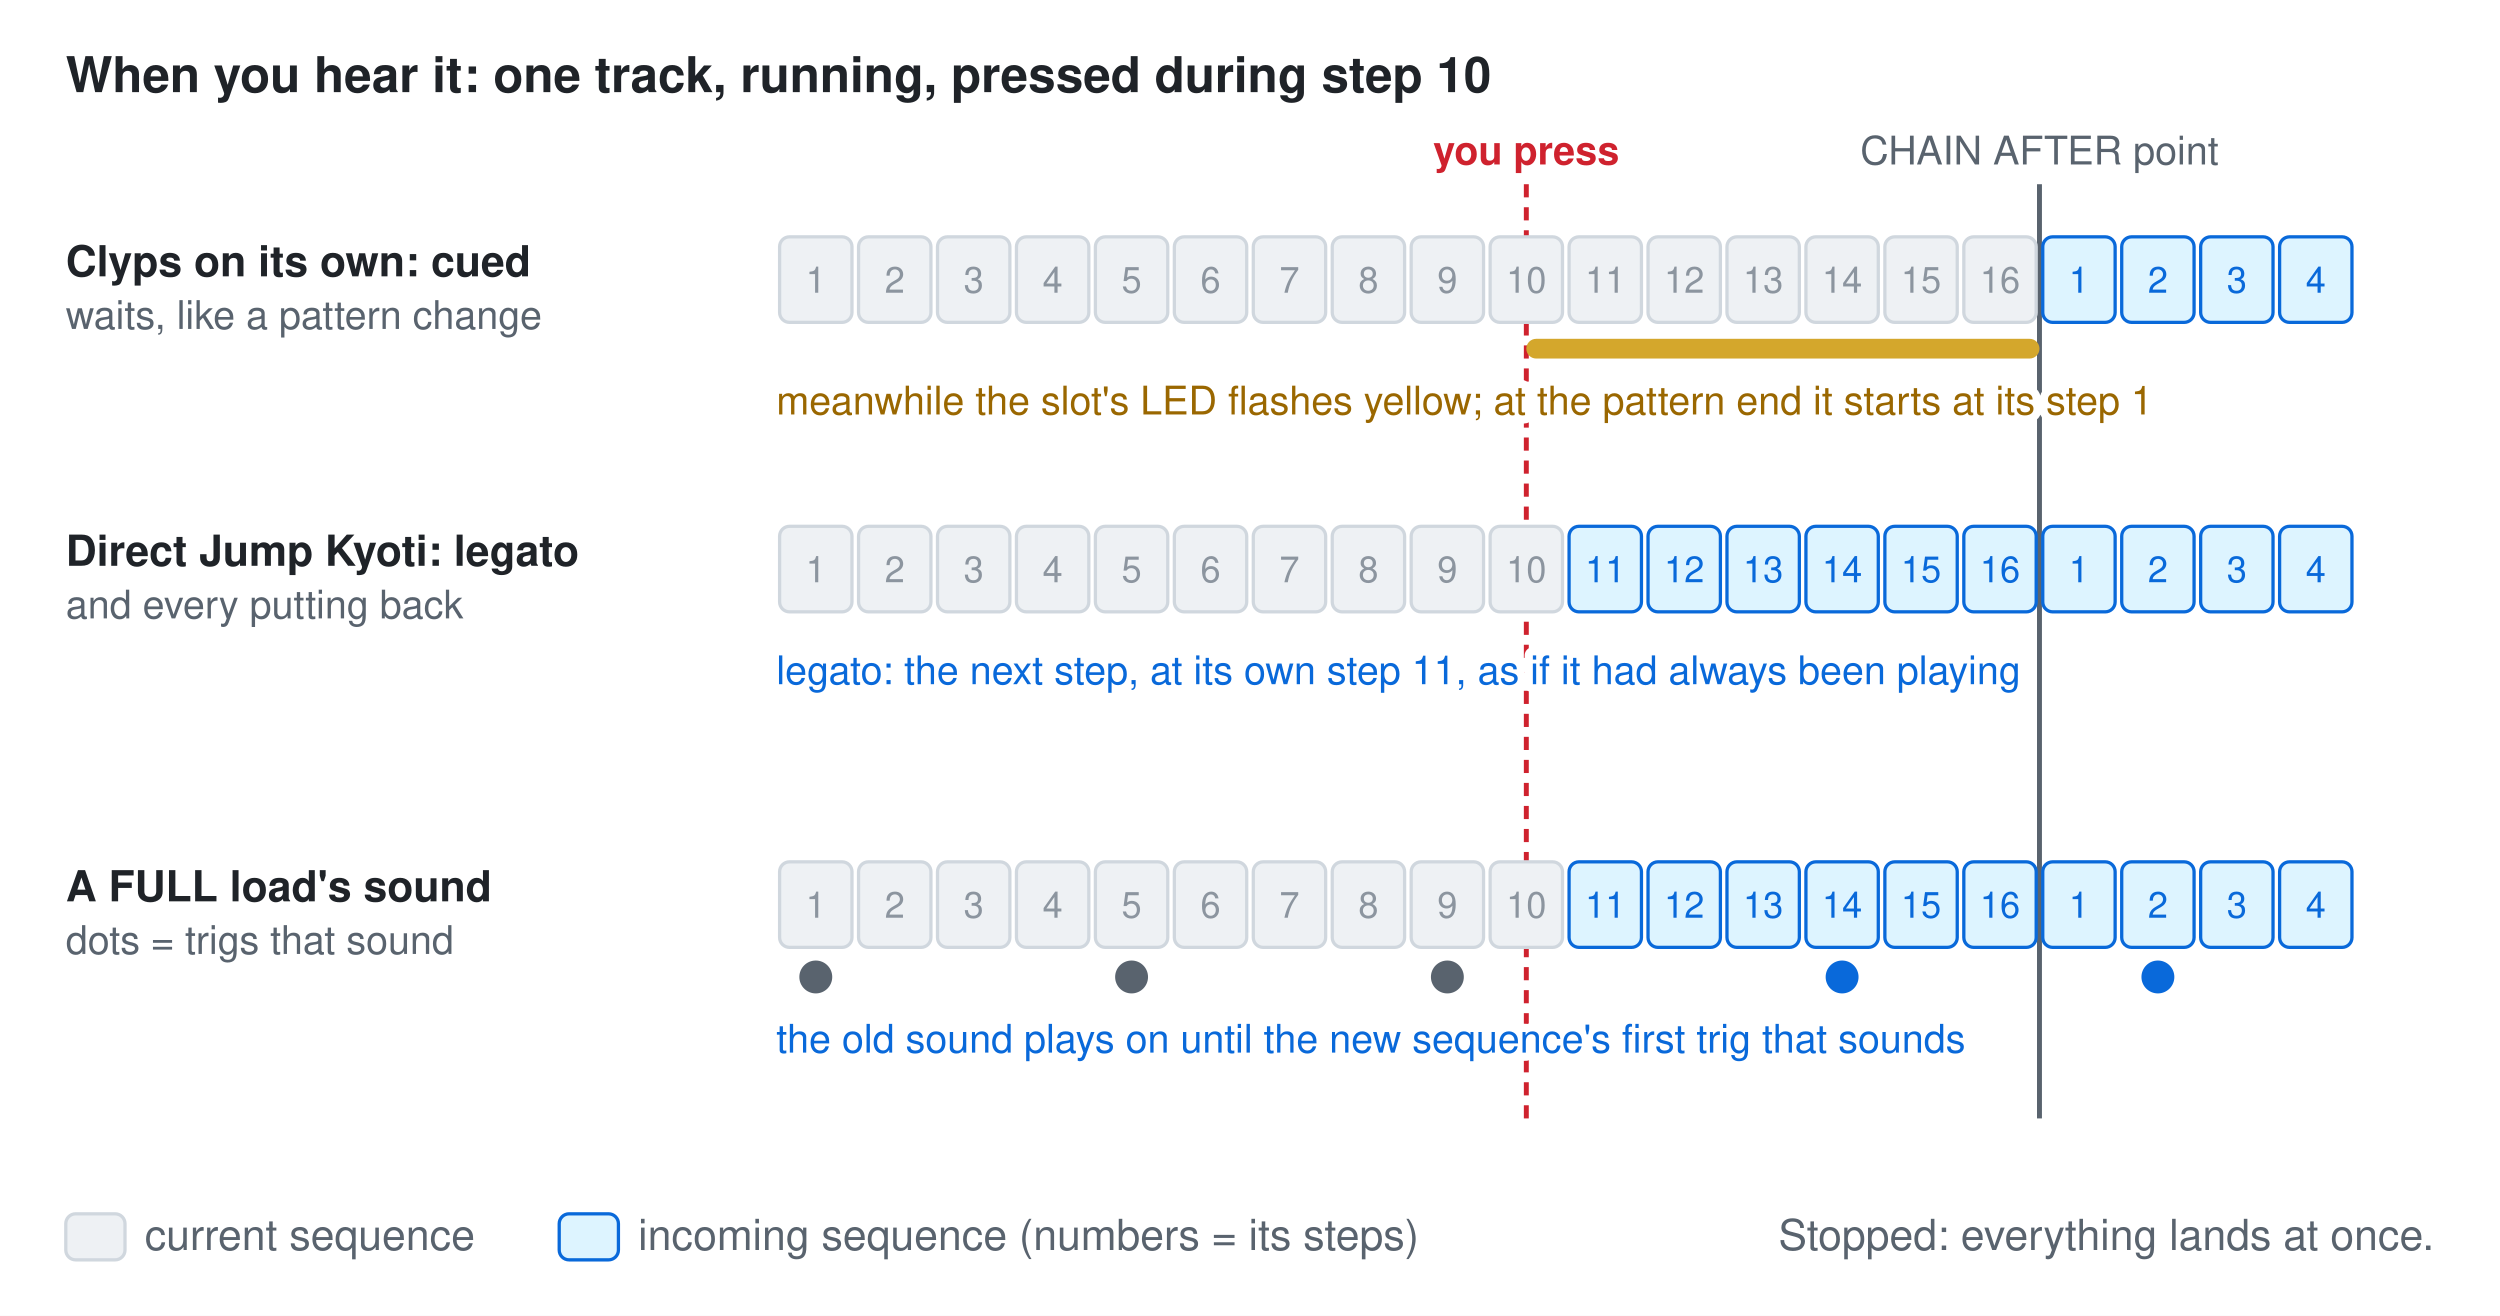
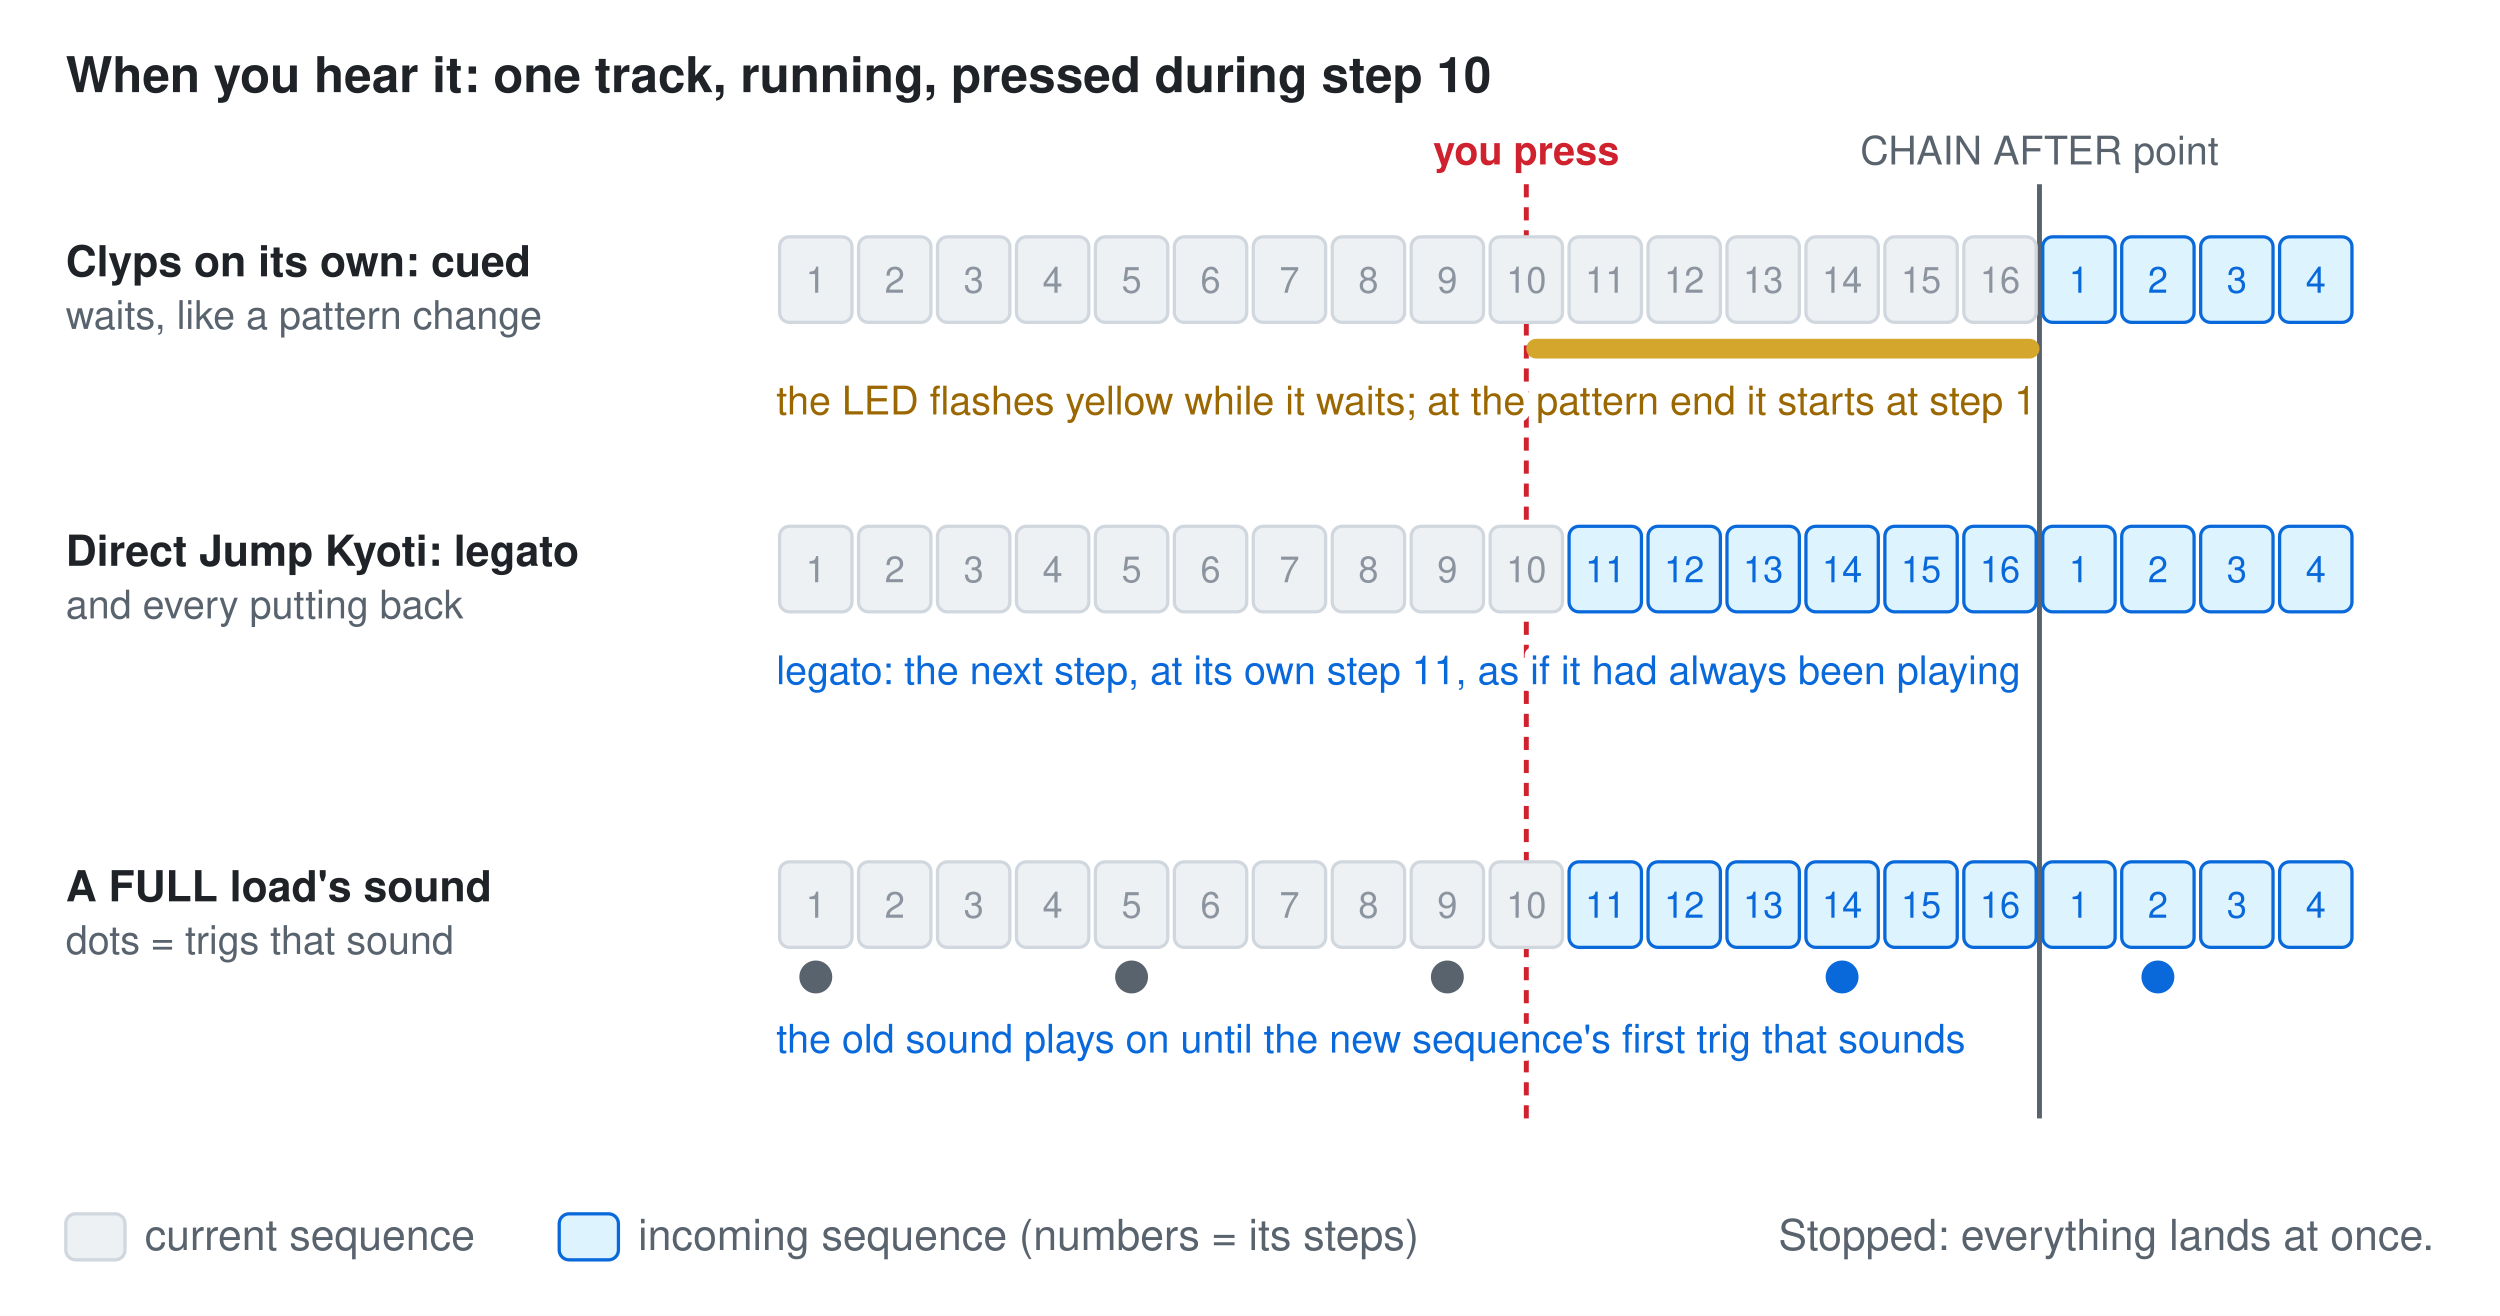
<svg xmlns="http://www.w3.org/2000/svg" viewBox="0 0 760 400" width="760" height="400" font-family="-apple-system, Segoe UI, Helvetica, Arial, sans-serif" font-size="13">
  <rect width="760" height="400" fill="#ffffff" />
  <text x="20" y="28" font-size="15" font-weight="600" fill="#1f2328">When you hear it: one track, running, pressed during step 10</text>
  <line x1="464.0" y1="56" x2="464.0" y2="340" stroke="#cf222e" stroke-width="1.5" stroke-dasharray="4 3" />
  <text x="464.0" y="50" text-anchor="middle" font-size="12" fill="#cf222e" font-weight="600">you press</text>
  <line x1="620" y1="56" x2="620" y2="340" stroke="#59636e" stroke-width="1.5" />
  <text x="620" y="50" text-anchor="middle" font-size="12" fill="#59636e">CHAIN AFTER point</text>
  <text x="20" y="84" font-weight="600" fill="#1f2328">Clyps on its own: cued</text>
  <text x="20" y="100" fill="#59636e" font-size="12">waits, like a pattern change</text>
  <rect x="237" y="72" width="22" height="26" rx="3" fill="#eef1f4" stroke="#d0d7de" />
  <text x="248.0" y="89" text-anchor="middle" font-size="11" fill="#8c959f">1</text>
  <rect x="261" y="72" width="22" height="26" rx="3" fill="#eef1f4" stroke="#d0d7de" />
  <text x="272.0" y="89" text-anchor="middle" font-size="11" fill="#8c959f">2</text>
  <rect x="285" y="72" width="22" height="26" rx="3" fill="#eef1f4" stroke="#d0d7de" />
  <text x="296.0" y="89" text-anchor="middle" font-size="11" fill="#8c959f">3</text>
  <rect x="309" y="72" width="22" height="26" rx="3" fill="#eef1f4" stroke="#d0d7de" />
  <text x="320.0" y="89" text-anchor="middle" font-size="11" fill="#8c959f">4</text>
  <rect x="333" y="72" width="22" height="26" rx="3" fill="#eef1f4" stroke="#d0d7de" />
  <text x="344.0" y="89" text-anchor="middle" font-size="11" fill="#8c959f">5</text>
  <rect x="357" y="72" width="22" height="26" rx="3" fill="#eef1f4" stroke="#d0d7de" />
  <text x="368.0" y="89" text-anchor="middle" font-size="11" fill="#8c959f">6</text>
  <rect x="381" y="72" width="22" height="26" rx="3" fill="#eef1f4" stroke="#d0d7de" />
  <text x="392.0" y="89" text-anchor="middle" font-size="11" fill="#8c959f">7</text>
  <rect x="405" y="72" width="22" height="26" rx="3" fill="#eef1f4" stroke="#d0d7de" />
  <text x="416.0" y="89" text-anchor="middle" font-size="11" fill="#8c959f">8</text>
  <rect x="429" y="72" width="22" height="26" rx="3" fill="#eef1f4" stroke="#d0d7de" />
  <text x="440.0" y="89" text-anchor="middle" font-size="11" fill="#8c959f">9</text>
  <rect x="453" y="72" width="22" height="26" rx="3" fill="#eef1f4" stroke="#d0d7de" />
  <text x="464.0" y="89" text-anchor="middle" font-size="11" fill="#8c959f">10</text>
  <rect x="477" y="72" width="22" height="26" rx="3" fill="#eef1f4" stroke="#d0d7de" />
  <text x="488.0" y="89" text-anchor="middle" font-size="11" fill="#8c959f">11</text>
  <rect x="501" y="72" width="22" height="26" rx="3" fill="#eef1f4" stroke="#d0d7de" />
  <text x="512.0" y="89" text-anchor="middle" font-size="11" fill="#8c959f">12</text>
  <rect x="525" y="72" width="22" height="26" rx="3" fill="#eef1f4" stroke="#d0d7de" />
  <text x="536.0" y="89" text-anchor="middle" font-size="11" fill="#8c959f">13</text>
  <rect x="549" y="72" width="22" height="26" rx="3" fill="#eef1f4" stroke="#d0d7de" />
  <text x="560.0" y="89" text-anchor="middle" font-size="11" fill="#8c959f">14</text>
  <rect x="573" y="72" width="22" height="26" rx="3" fill="#eef1f4" stroke="#d0d7de" />
  <text x="584.0" y="89" text-anchor="middle" font-size="11" fill="#8c959f">15</text>
  <rect x="597" y="72" width="22" height="26" rx="3" fill="#eef1f4" stroke="#d0d7de" />
  <text x="608.0" y="89" text-anchor="middle" font-size="11" fill="#8c959f">16</text>
  <rect x="621" y="72" width="22" height="26" rx="3" fill="#ddf4ff" stroke="#0969da" />
  <text x="632.0" y="89" text-anchor="middle" font-size="11" fill="#0969da">1</text>
  <rect x="645" y="72" width="22" height="26" rx="3" fill="#ddf4ff" stroke="#0969da" />
  <text x="656.0" y="89" text-anchor="middle" font-size="11" fill="#0969da">2</text>
  <rect x="669" y="72" width="22" height="26" rx="3" fill="#ddf4ff" stroke="#0969da" />
  <text x="680.0" y="89" text-anchor="middle" font-size="11" fill="#0969da">3</text>
  <rect x="693" y="72" width="22" height="26" rx="3" fill="#ddf4ff" stroke="#0969da" />
  <text x="704.0" y="89" text-anchor="middle" font-size="11" fill="#0969da">4</text>
  <text x="20" y="172" font-weight="600" fill="#1f2328">Direct Jump Kyoti: legato</text>
  <text x="20" y="188" fill="#59636e" font-size="12">and every putting back</text>
  <rect x="237" y="160" width="22" height="26" rx="3" fill="#eef1f4" stroke="#d0d7de" />
  <text x="248.0" y="177" text-anchor="middle" font-size="11" fill="#8c959f">1</text>
  <rect x="261" y="160" width="22" height="26" rx="3" fill="#eef1f4" stroke="#d0d7de" />
  <text x="272.0" y="177" text-anchor="middle" font-size="11" fill="#8c959f">2</text>
  <rect x="285" y="160" width="22" height="26" rx="3" fill="#eef1f4" stroke="#d0d7de" />
  <text x="296.0" y="177" text-anchor="middle" font-size="11" fill="#8c959f">3</text>
  <rect x="309" y="160" width="22" height="26" rx="3" fill="#eef1f4" stroke="#d0d7de" />
  <text x="320.0" y="177" text-anchor="middle" font-size="11" fill="#8c959f">4</text>
  <rect x="333" y="160" width="22" height="26" rx="3" fill="#eef1f4" stroke="#d0d7de" />
  <text x="344.0" y="177" text-anchor="middle" font-size="11" fill="#8c959f">5</text>
  <rect x="357" y="160" width="22" height="26" rx="3" fill="#eef1f4" stroke="#d0d7de" />
  <text x="368.0" y="177" text-anchor="middle" font-size="11" fill="#8c959f">6</text>
  <rect x="381" y="160" width="22" height="26" rx="3" fill="#eef1f4" stroke="#d0d7de" />
  <text x="392.0" y="177" text-anchor="middle" font-size="11" fill="#8c959f">7</text>
  <rect x="405" y="160" width="22" height="26" rx="3" fill="#eef1f4" stroke="#d0d7de" />
  <text x="416.0" y="177" text-anchor="middle" font-size="11" fill="#8c959f">8</text>
  <rect x="429" y="160" width="22" height="26" rx="3" fill="#eef1f4" stroke="#d0d7de" />
  <text x="440.0" y="177" text-anchor="middle" font-size="11" fill="#8c959f">9</text>
  <rect x="453" y="160" width="22" height="26" rx="3" fill="#eef1f4" stroke="#d0d7de" />
  <text x="464.0" y="177" text-anchor="middle" font-size="11" fill="#8c959f">10</text>
  <rect x="477" y="160" width="22" height="26" rx="3" fill="#ddf4ff" stroke="#0969da" />
  <text x="488.0" y="177" text-anchor="middle" font-size="11" fill="#0969da">11</text>
  <rect x="501" y="160" width="22" height="26" rx="3" fill="#ddf4ff" stroke="#0969da" />
  <text x="512.0" y="177" text-anchor="middle" font-size="11" fill="#0969da">12</text>
  <rect x="525" y="160" width="22" height="26" rx="3" fill="#ddf4ff" stroke="#0969da" />
  <text x="536.0" y="177" text-anchor="middle" font-size="11" fill="#0969da">13</text>
  <rect x="549" y="160" width="22" height="26" rx="3" fill="#ddf4ff" stroke="#0969da" />
  <text x="560.0" y="177" text-anchor="middle" font-size="11" fill="#0969da">14</text>
  <rect x="573" y="160" width="22" height="26" rx="3" fill="#ddf4ff" stroke="#0969da" />
  <text x="584.0" y="177" text-anchor="middle" font-size="11" fill="#0969da">15</text>
  <rect x="597" y="160" width="22" height="26" rx="3" fill="#ddf4ff" stroke="#0969da" />
  <text x="608.0" y="177" text-anchor="middle" font-size="11" fill="#0969da">16</text>
  <rect x="621" y="160" width="22" height="26" rx="3" fill="#ddf4ff" stroke="#0969da" />
  <text x="632.0" y="177" text-anchor="middle" font-size="11" fill="#0969da">1</text>
  <rect x="645" y="160" width="22" height="26" rx="3" fill="#ddf4ff" stroke="#0969da" />
  <text x="656.0" y="177" text-anchor="middle" font-size="11" fill="#0969da">2</text>
  <rect x="669" y="160" width="22" height="26" rx="3" fill="#ddf4ff" stroke="#0969da" />
  <text x="680.0" y="177" text-anchor="middle" font-size="11" fill="#0969da">3</text>
  <rect x="693" y="160" width="22" height="26" rx="3" fill="#ddf4ff" stroke="#0969da" />
  <text x="704.0" y="177" text-anchor="middle" font-size="11" fill="#0969da">4</text>
  <text x="20" y="274" font-weight="600" fill="#1f2328">A FULL load's sound</text>
  <text x="20" y="290" fill="#59636e" font-size="12">dots = trigs that sound</text>
  <rect x="237" y="262" width="22" height="26" rx="3" fill="#eef1f4" stroke="#d0d7de" />
  <text x="248.0" y="279" text-anchor="middle" font-size="11" fill="#8c959f">1</text>
  <rect x="261" y="262" width="22" height="26" rx="3" fill="#eef1f4" stroke="#d0d7de" />
  <text x="272.0" y="279" text-anchor="middle" font-size="11" fill="#8c959f">2</text>
  <rect x="285" y="262" width="22" height="26" rx="3" fill="#eef1f4" stroke="#d0d7de" />
  <text x="296.0" y="279" text-anchor="middle" font-size="11" fill="#8c959f">3</text>
  <rect x="309" y="262" width="22" height="26" rx="3" fill="#eef1f4" stroke="#d0d7de" />
  <text x="320.0" y="279" text-anchor="middle" font-size="11" fill="#8c959f">4</text>
  <rect x="333" y="262" width="22" height="26" rx="3" fill="#eef1f4" stroke="#d0d7de" />
  <text x="344.0" y="279" text-anchor="middle" font-size="11" fill="#8c959f">5</text>
  <rect x="357" y="262" width="22" height="26" rx="3" fill="#eef1f4" stroke="#d0d7de" />
  <text x="368.0" y="279" text-anchor="middle" font-size="11" fill="#8c959f">6</text>
  <rect x="381" y="262" width="22" height="26" rx="3" fill="#eef1f4" stroke="#d0d7de" />
  <text x="392.0" y="279" text-anchor="middle" font-size="11" fill="#8c959f">7</text>
  <rect x="405" y="262" width="22" height="26" rx="3" fill="#eef1f4" stroke="#d0d7de" />
  <text x="416.0" y="279" text-anchor="middle" font-size="11" fill="#8c959f">8</text>
  <rect x="429" y="262" width="22" height="26" rx="3" fill="#eef1f4" stroke="#d0d7de" />
  <text x="440.0" y="279" text-anchor="middle" font-size="11" fill="#8c959f">9</text>
  <rect x="453" y="262" width="22" height="26" rx="3" fill="#eef1f4" stroke="#d0d7de" />
  <text x="464.0" y="279" text-anchor="middle" font-size="11" fill="#8c959f">10</text>
  <rect x="477" y="262" width="22" height="26" rx="3" fill="#ddf4ff" stroke="#0969da" />
  <text x="488.0" y="279" text-anchor="middle" font-size="11" fill="#0969da">11</text>
  <rect x="501" y="262" width="22" height="26" rx="3" fill="#ddf4ff" stroke="#0969da" />
  <text x="512.0" y="279" text-anchor="middle" font-size="11" fill="#0969da">12</text>
  <rect x="525" y="262" width="22" height="26" rx="3" fill="#ddf4ff" stroke="#0969da" />
  <text x="536.0" y="279" text-anchor="middle" font-size="11" fill="#0969da">13</text>
  <rect x="549" y="262" width="22" height="26" rx="3" fill="#ddf4ff" stroke="#0969da" />
  <text x="560.0" y="279" text-anchor="middle" font-size="11" fill="#0969da">14</text>
  <rect x="573" y="262" width="22" height="26" rx="3" fill="#ddf4ff" stroke="#0969da" />
  <text x="584.0" y="279" text-anchor="middle" font-size="11" fill="#0969da">15</text>
  <rect x="597" y="262" width="22" height="26" rx="3" fill="#ddf4ff" stroke="#0969da" />
  <text x="608.0" y="279" text-anchor="middle" font-size="11" fill="#0969da">16</text>
  <rect x="621" y="262" width="22" height="26" rx="3" fill="#ddf4ff" stroke="#0969da" />
  <text x="632.0" y="279" text-anchor="middle" font-size="11" fill="#0969da">1</text>
  <rect x="645" y="262" width="22" height="26" rx="3" fill="#ddf4ff" stroke="#0969da" />
  <text x="656.0" y="279" text-anchor="middle" font-size="11" fill="#0969da">2</text>
  <rect x="669" y="262" width="22" height="26" rx="3" fill="#ddf4ff" stroke="#0969da" />
  <text x="680.0" y="279" text-anchor="middle" font-size="11" fill="#0969da">3</text>
  <rect x="693" y="262" width="22" height="26" rx="3" fill="#ddf4ff" stroke="#0969da" />
  <text x="704.0" y="279" text-anchor="middle" font-size="11" fill="#0969da">4</text>
  <circle cx="248.0" cy="297" r="5" fill="#59636e" />
  <circle cx="344.0" cy="297" r="5" fill="#59636e" />
  <circle cx="440.0" cy="297" r="5" fill="#59636e" />
  <circle cx="560.0" cy="297" r="5" fill="#0969da" />
  <circle cx="656.0" cy="297" r="5" fill="#0969da" />
  <rect x="464.0" y="103" width="156.0" height="6" rx="3" fill="#d4a72c" />
-   <text x="236" y="126" font-size="12" fill="#9a6700" paint-order="stroke" stroke="#ffffff" stroke-width="5" stroke-linejoin="round">meanwhile the slot's LED flashes yellow; at the pattern end it starts at its step 1</text>
+   <text x="236" y="126" font-size="12" fill="#9a6700" paint-order="stroke" stroke="#ffffff" stroke-width="5" stroke-linejoin="round">the LED flashes yellow while it waits; at the pattern end it starts at step 1</text>
  <text x="236" y="208" font-size="12" fill="#0969da" paint-order="stroke" stroke="#ffffff" stroke-width="5" stroke-linejoin="round">legato: the next step, at its own step 11, as if it had always been playing</text>
  <text x="236" y="320" font-size="12" fill="#0969da" paint-order="stroke" stroke="#ffffff" stroke-width="5" stroke-linejoin="round">the old sound plays on until the new sequence's first trig that sounds</text>
  <rect x="20" y="369" width="18" height="14" rx="3" fill="#eef1f4" stroke="#d0d7de" />
  <text x="44" y="380" fill="#59636e">current sequence</text>
  <rect x="170" y="369" width="18" height="14" rx="3" fill="#ddf4ff" stroke="#0969da" />
  <text x="194" y="380" fill="#59636e">incoming sequence (numbers = its steps)</text>
  <text x="740" y="380" text-anchor="end" fill="#59636e">Stopped: everything lands at once.</text>
</svg>
